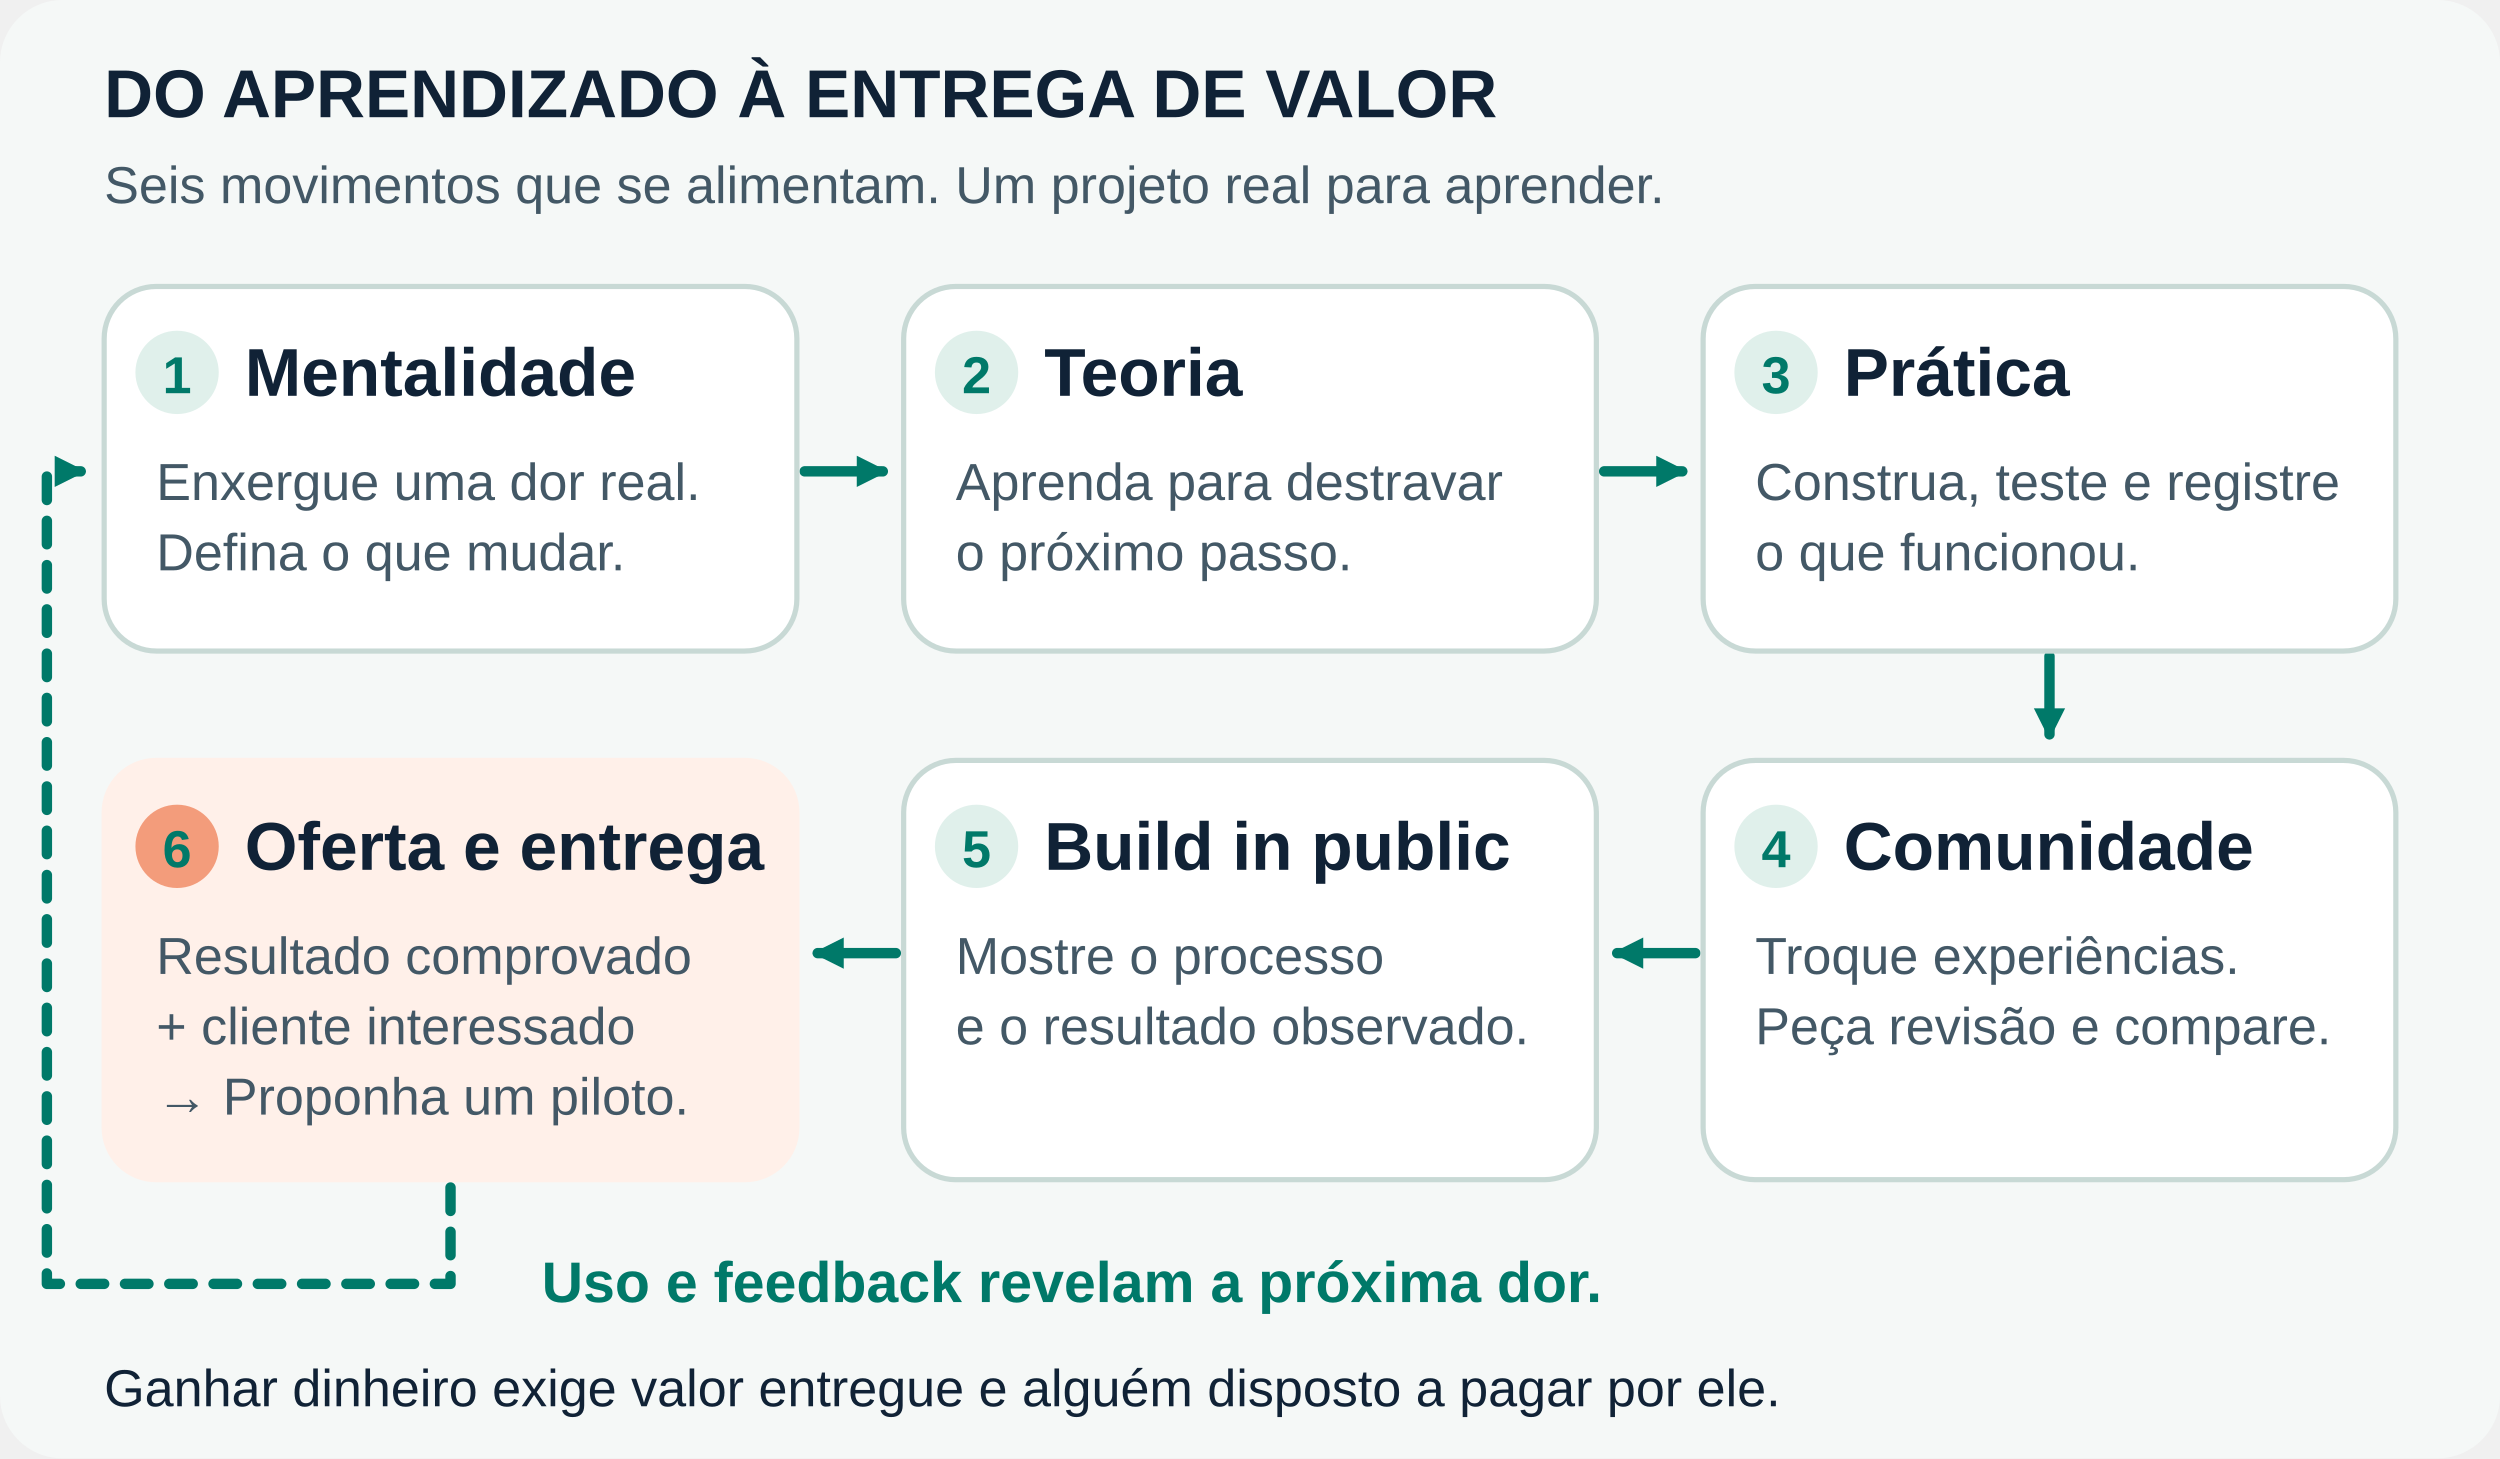
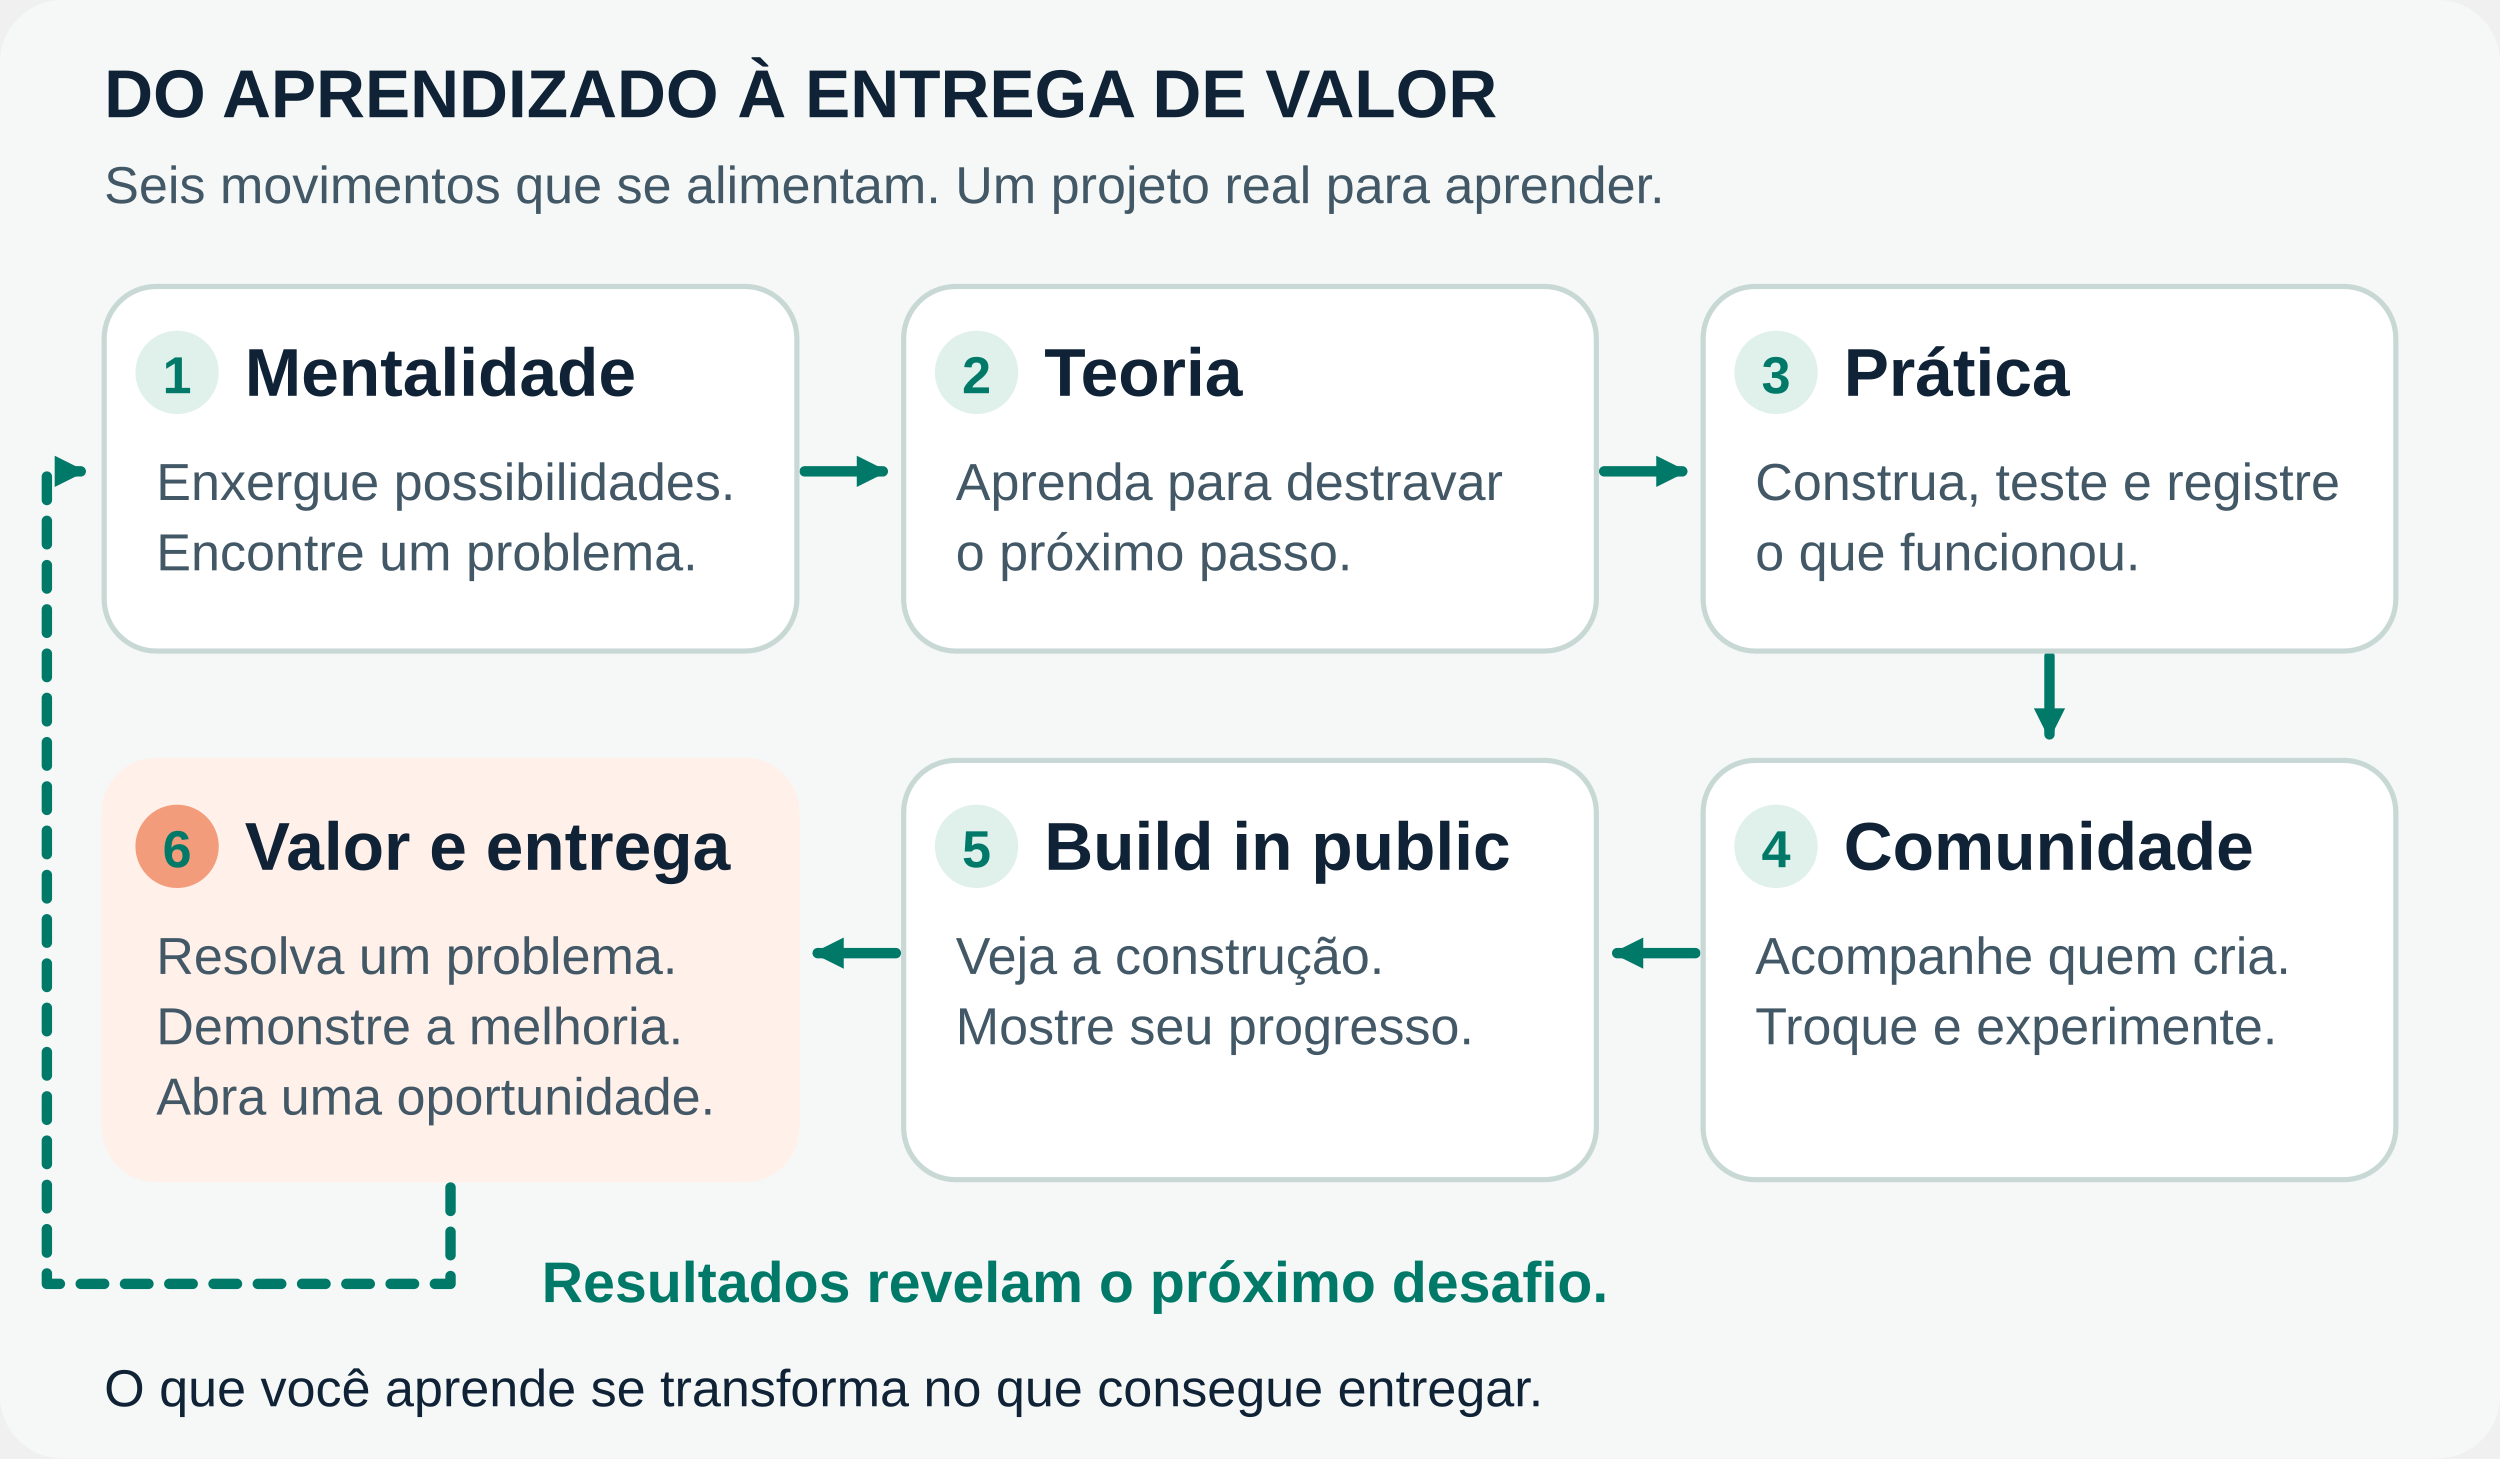
<svg xmlns="http://www.w3.org/2000/svg" width="960" height="560" viewBox="0 0 960 560" role="img" aria-labelledby="title desc">
  <defs>
    <marker id="arrow" markerWidth="12" markerHeight="12" refX="10" refY="6" orient="auto" markerUnits="userSpaceOnUse">
      <path d="M0 0L12 6L0 12Z" fill="#007969" />
    </marker>
  </defs>
  <rect width="960" height="560" rx="24" fill="#f5f8f7" />
  <text x="40" y="45" font-family="Arial, Helvetica, sans-serif" font-size="26" fill="#102236" font-weight="700" text-anchor="start">
    <tspan x="40" dy="0">DO APRENDIZADO À ENTREGA DE VALOR</tspan>
  </text>
  <text x="40" y="78" font-family="Arial, Helvetica, sans-serif" font-size="20" fill="#435866" font-weight="400" text-anchor="start">
    <tspan x="40" dy="0">Seis movimentos que se alimentam. Um projeto real para aprender.</tspan>
  </text>
  <path d="M309 181H339" stroke="#007969" stroke-width="4" fill="none" stroke-linecap="round" stroke-linejoin="round" marker-end="url(#arrow)" />
  <path d="M616 181H646" stroke="#007969" stroke-width="4" fill="none" stroke-linecap="round" stroke-linejoin="round" marker-end="url(#arrow)" />
  <path d="M787 252V282" stroke="#007969" stroke-width="4" fill="none" stroke-linecap="round" stroke-linejoin="round" marker-end="url(#arrow)" />
  <path d="M651 366H621" stroke="#007969" stroke-width="4" fill="none" stroke-linecap="round" stroke-linejoin="round" marker-end="url(#arrow)" />
  <path d="M344 366H314" stroke="#007969" stroke-width="4" fill="none" stroke-linecap="round" stroke-linejoin="round" marker-end="url(#arrow)" />
  <rect x="40" y="110" width="266" height="140" rx="20" fill="white" stroke="#c8d9d5" stroke-width="2" />
  <circle cx="68" cy="143" r="16" fill="#e0f0eb" stroke="none" stroke-width="3" />
  <text x="68" y="151" font-family="Arial, Helvetica, sans-serif" font-size="20" fill="#007969" font-weight="700" text-anchor="middle">
    <tspan x="68" dy="0">1</tspan>
  </text>
  <text x="94" y="152" font-family="Arial, Helvetica, sans-serif" font-size="26" fill="#102236" font-weight="700" text-anchor="start">
    <tspan x="94" dy="0">Mentalidade</tspan>
  </text>
  <text x="60" y="192" font-family="Arial, Helvetica, sans-serif" font-size="20" fill="#435866" font-weight="400" text-anchor="start">
-     <tspan x="60" dy="0">Enxergue uma dor real.</tspan>
-     <tspan x="60" dy="27">Defina o que mudar.</tspan>
+     <tspan x="60" dy="0">Enxergue possibilidades.</tspan>
+     <tspan x="60" dy="27">Encontre um problema.</tspan>
  </text>
  <rect x="347" y="110" width="266" height="140" rx="20" fill="white" stroke="#c8d9d5" stroke-width="2" />
  <circle cx="375" cy="143" r="16" fill="#e0f0eb" stroke="none" stroke-width="3" />
  <text x="375" y="151" font-family="Arial, Helvetica, sans-serif" font-size="20" fill="#007969" font-weight="700" text-anchor="middle">
    <tspan x="375" dy="0">2</tspan>
  </text>
  <text x="401" y="152" font-family="Arial, Helvetica, sans-serif" font-size="26" fill="#102236" font-weight="700" text-anchor="start">
    <tspan x="401" dy="0">Teoria</tspan>
  </text>
  <text x="367" y="192" font-family="Arial, Helvetica, sans-serif" font-size="20" fill="#435866" font-weight="400" text-anchor="start">
    <tspan x="367" dy="0">Aprenda para destravar</tspan>
    <tspan x="367" dy="27">o próximo passo.</tspan>
  </text>
  <rect x="654" y="110" width="266" height="140" rx="20" fill="white" stroke="#c8d9d5" stroke-width="2" />
  <circle cx="682" cy="143" r="16" fill="#e0f0eb" stroke="none" stroke-width="3" />
  <text x="682" y="151" font-family="Arial, Helvetica, sans-serif" font-size="20" fill="#007969" font-weight="700" text-anchor="middle">
    <tspan x="682" dy="0">3</tspan>
  </text>
  <text x="708" y="152" font-family="Arial, Helvetica, sans-serif" font-size="26" fill="#102236" font-weight="700" text-anchor="start">
    <tspan x="708" dy="0">Prática</tspan>
  </text>
  <text x="674" y="192" font-family="Arial, Helvetica, sans-serif" font-size="20" fill="#435866" font-weight="400" text-anchor="start">
    <tspan x="674" dy="0">Construa, teste e registre</tspan>
    <tspan x="674" dy="27">o que funcionou.</tspan>
  </text>
  <rect x="654" y="292" width="266" height="161" rx="20" fill="white" stroke="#c8d9d5" stroke-width="2" />
  <circle cx="682" cy="325" r="16" fill="#e0f0eb" stroke="none" stroke-width="3" />
  <text x="682" y="333" font-family="Arial, Helvetica, sans-serif" font-size="20" fill="#007969" font-weight="700" text-anchor="middle">
    <tspan x="682" dy="0">4</tspan>
  </text>
  <text x="708" y="334" font-family="Arial, Helvetica, sans-serif" font-size="26" fill="#102236" font-weight="700" text-anchor="start">
    <tspan x="708" dy="0">Comunidade</tspan>
  </text>
  <text x="674" y="374" font-family="Arial, Helvetica, sans-serif" font-size="20" fill="#435866" font-weight="400" text-anchor="start">
-     <tspan x="674" dy="0">Troque experiências.</tspan>
-     <tspan x="674" dy="27">Peça revisão e compare.</tspan>
+     <tspan x="674" dy="0">Acompanhe quem cria.</tspan>
+     <tspan x="674" dy="27">Troque e experimente.</tspan>
  </text>
  <rect x="347" y="292" width="266" height="161" rx="20" fill="white" stroke="#c8d9d5" stroke-width="2" />
  <circle cx="375" cy="325" r="16" fill="#e0f0eb" stroke="none" stroke-width="3" />
  <text x="375" y="333" font-family="Arial, Helvetica, sans-serif" font-size="20" fill="#007969" font-weight="700" text-anchor="middle">
    <tspan x="375" dy="0">5</tspan>
  </text>
  <text x="401" y="334" font-family="Arial, Helvetica, sans-serif" font-size="26" fill="#102236" font-weight="700" text-anchor="start">
    <tspan x="401" dy="0">Build in public</tspan>
  </text>
  <text x="367" y="374" font-family="Arial, Helvetica, sans-serif" font-size="20" fill="#435866" font-weight="400" text-anchor="start">
-     <tspan x="367" dy="0">Mostre o processo</tspan>
-     <tspan x="367" dy="27">e o resultado observado.</tspan>
+     <tspan x="367" dy="0">Veja a construção.</tspan>
+     <tspan x="367" dy="27">Mostre seu progresso.</tspan>
  </text>
  <rect x="40" y="292" width="266" height="161" rx="20" fill="#fff0e9" stroke="#fff0e9" stroke-width="2" />
  <circle cx="68" cy="325" r="16" fill="#f39c7b" stroke="none" stroke-width="3" />
  <text x="68" y="333" font-family="Arial, Helvetica, sans-serif" font-size="20" fill="#007969" font-weight="700" text-anchor="middle">
    <tspan x="68" dy="0">6</tspan>
  </text>
  <text x="94" y="334" font-family="Arial, Helvetica, sans-serif" font-size="26" fill="#102236" font-weight="700" text-anchor="start">
-     <tspan x="94" dy="0">Oferta e entrega</tspan>
+     <tspan x="94" dy="0">Valor e entrega</tspan>
  </text>
  <text x="60" y="374" font-family="Arial, Helvetica, sans-serif" font-size="20" fill="#435866" font-weight="400" text-anchor="start">
-     <tspan x="60" dy="0">Resultado comprovado</tspan>
-     <tspan x="60" dy="27">+ cliente interessado</tspan>
-     <tspan x="60" dy="27">→ Proponha um piloto.</tspan>
+     <tspan x="60" dy="0">Resolva um problema.</tspan>
+     <tspan x="60" dy="27">Demonstre a melhoria.</tspan>
+     <tspan x="60" dy="27">Abra uma oportunidade.</tspan>
  </text>
  <path d="M173 456V493H18V181H31" stroke="#007969" stroke-width="4" fill="none" stroke-linecap="round" stroke-linejoin="round" marker-end="url(#arrow)" stroke-dasharray="9 8" />
  <text x="208" y="500" font-family="Arial, Helvetica, sans-serif" font-size="22" fill="#007969" font-weight="700" text-anchor="start">
-     <tspan x="208" dy="0">Uso e feedback revelam a próxima dor.</tspan>
+     <tspan x="208" dy="0">Resultados revelam o próximo desafio.</tspan>
  </text>
  <text x="40" y="540" font-family="Arial, Helvetica, sans-serif" font-size="20" fill="#102236" font-weight="400" text-anchor="start">
-     <tspan x="40" dy="0">Ganhar dinheiro exige valor entregue e alguém disposto a pagar por ele.</tspan>
+     <tspan x="40" dy="0">O que você aprende se transforma no que consegue entregar.</tspan>
  </text>
</svg>
